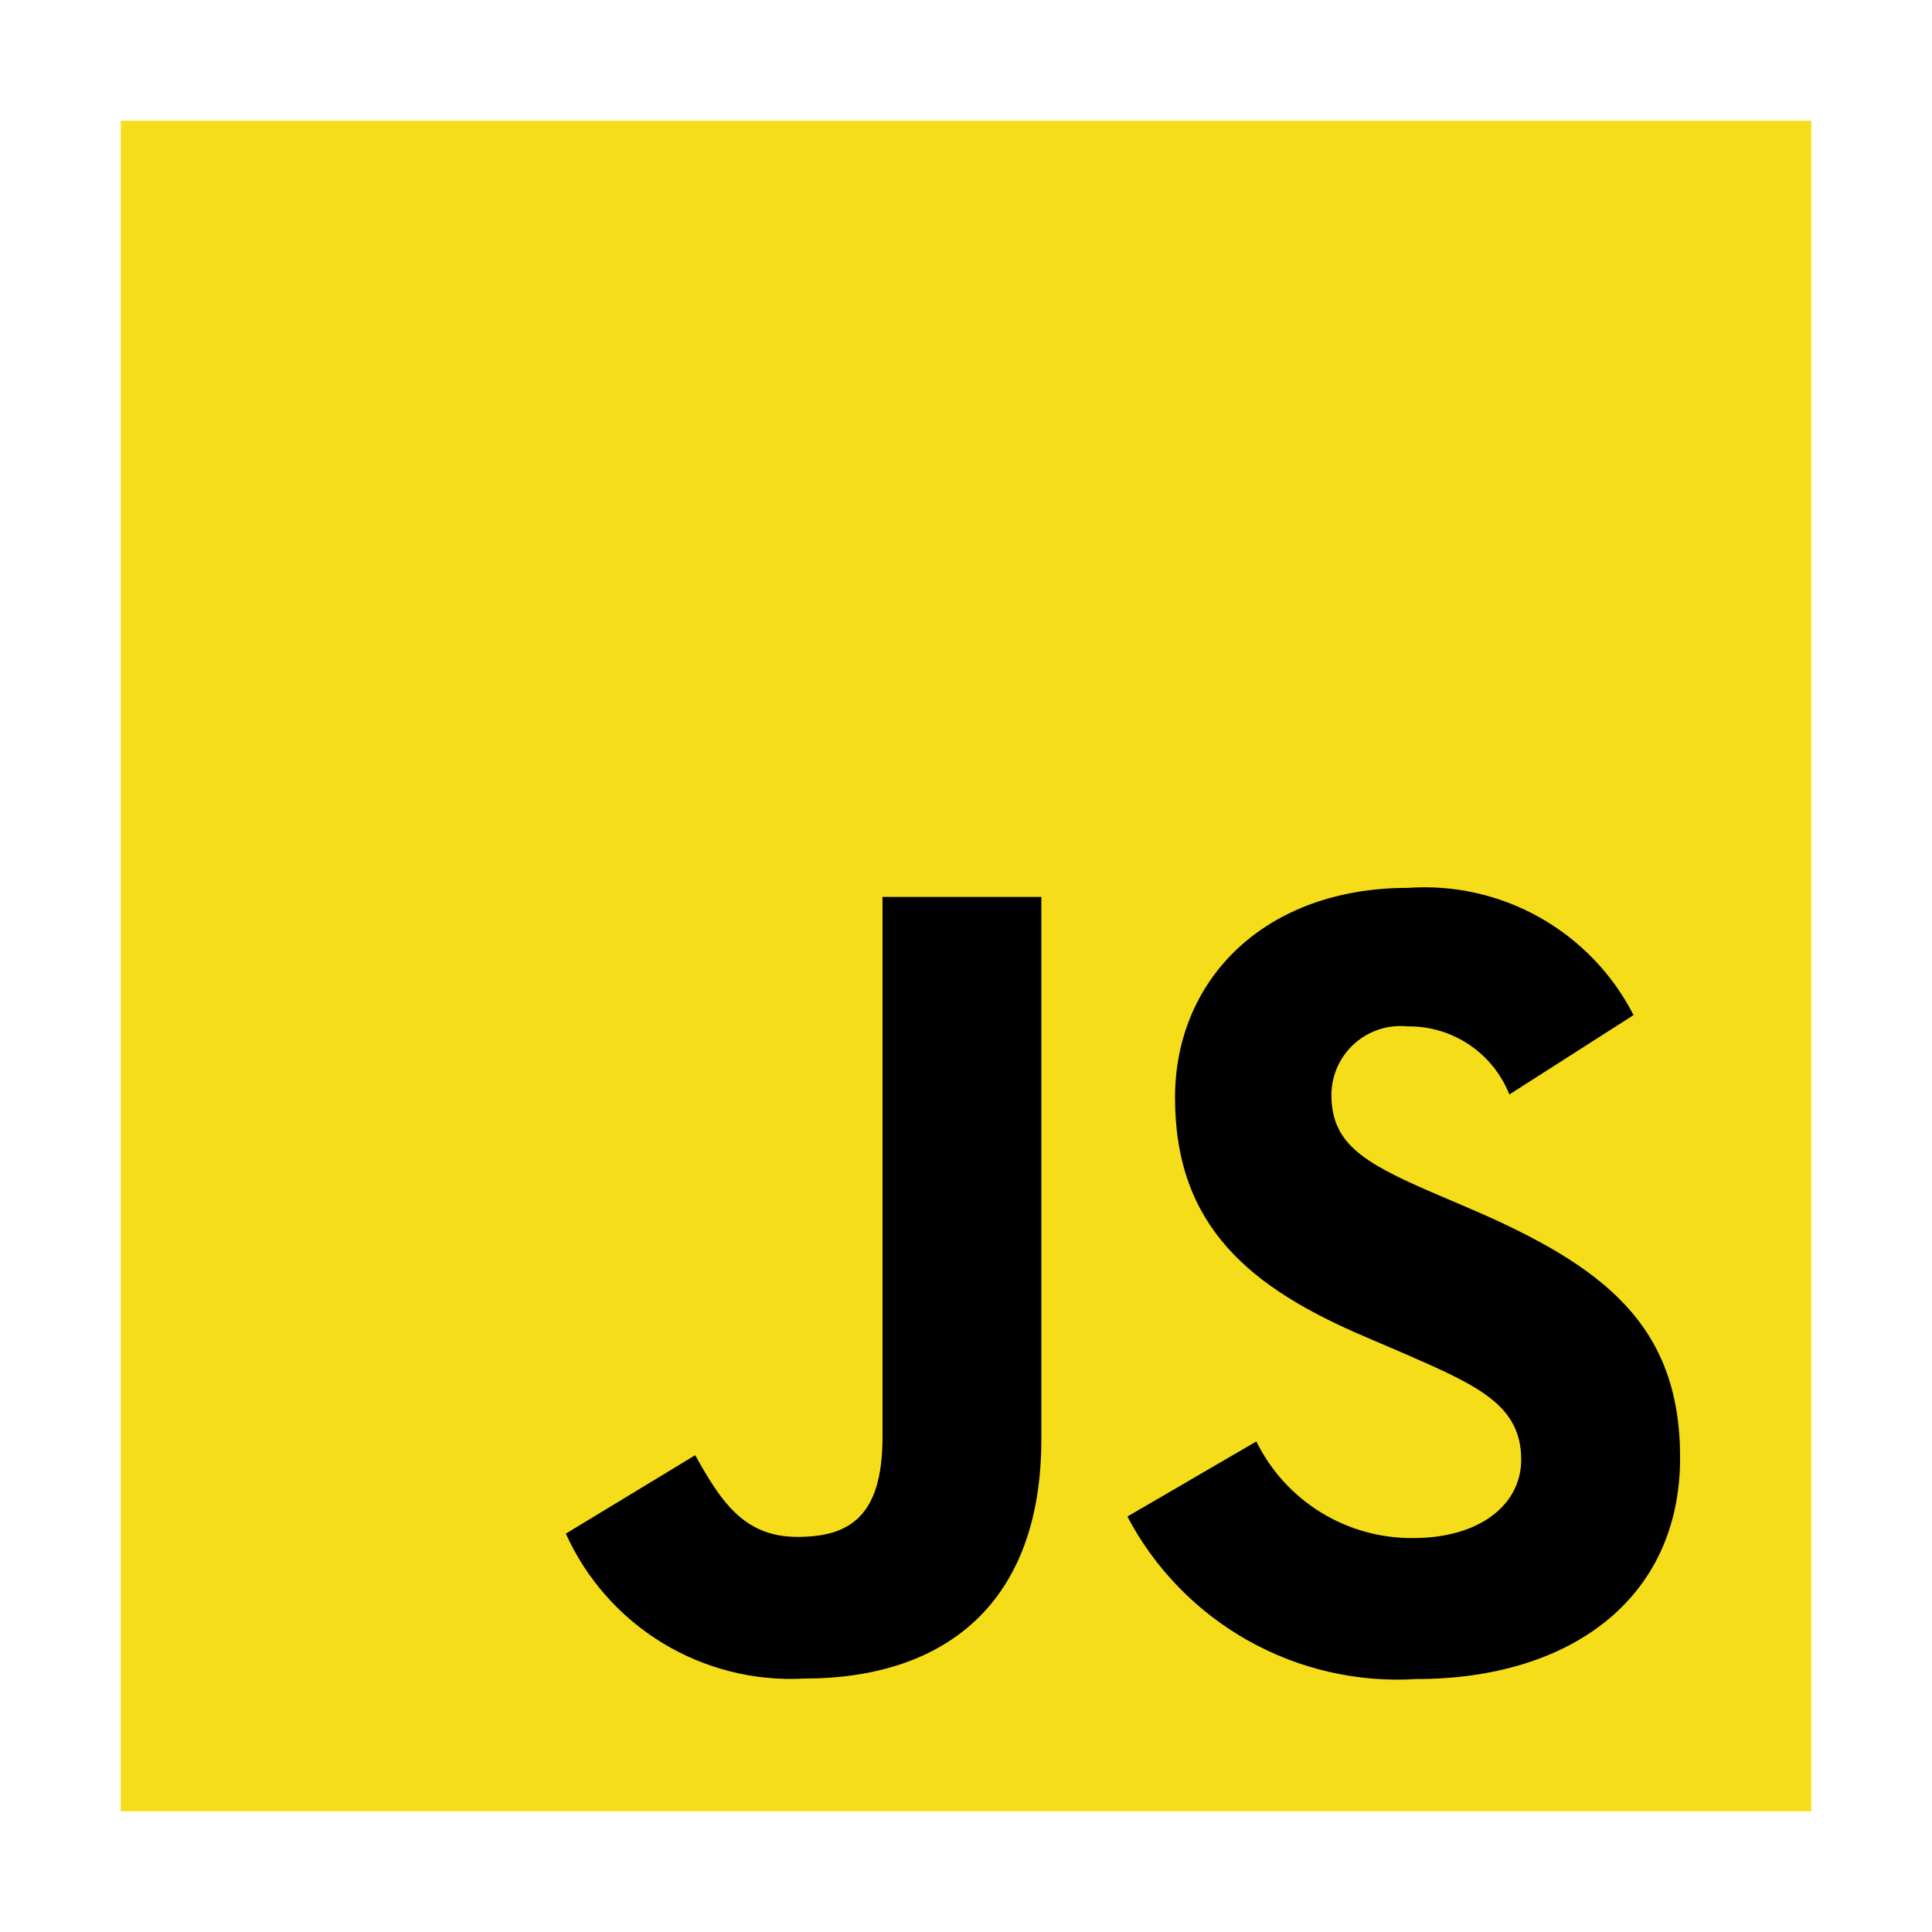
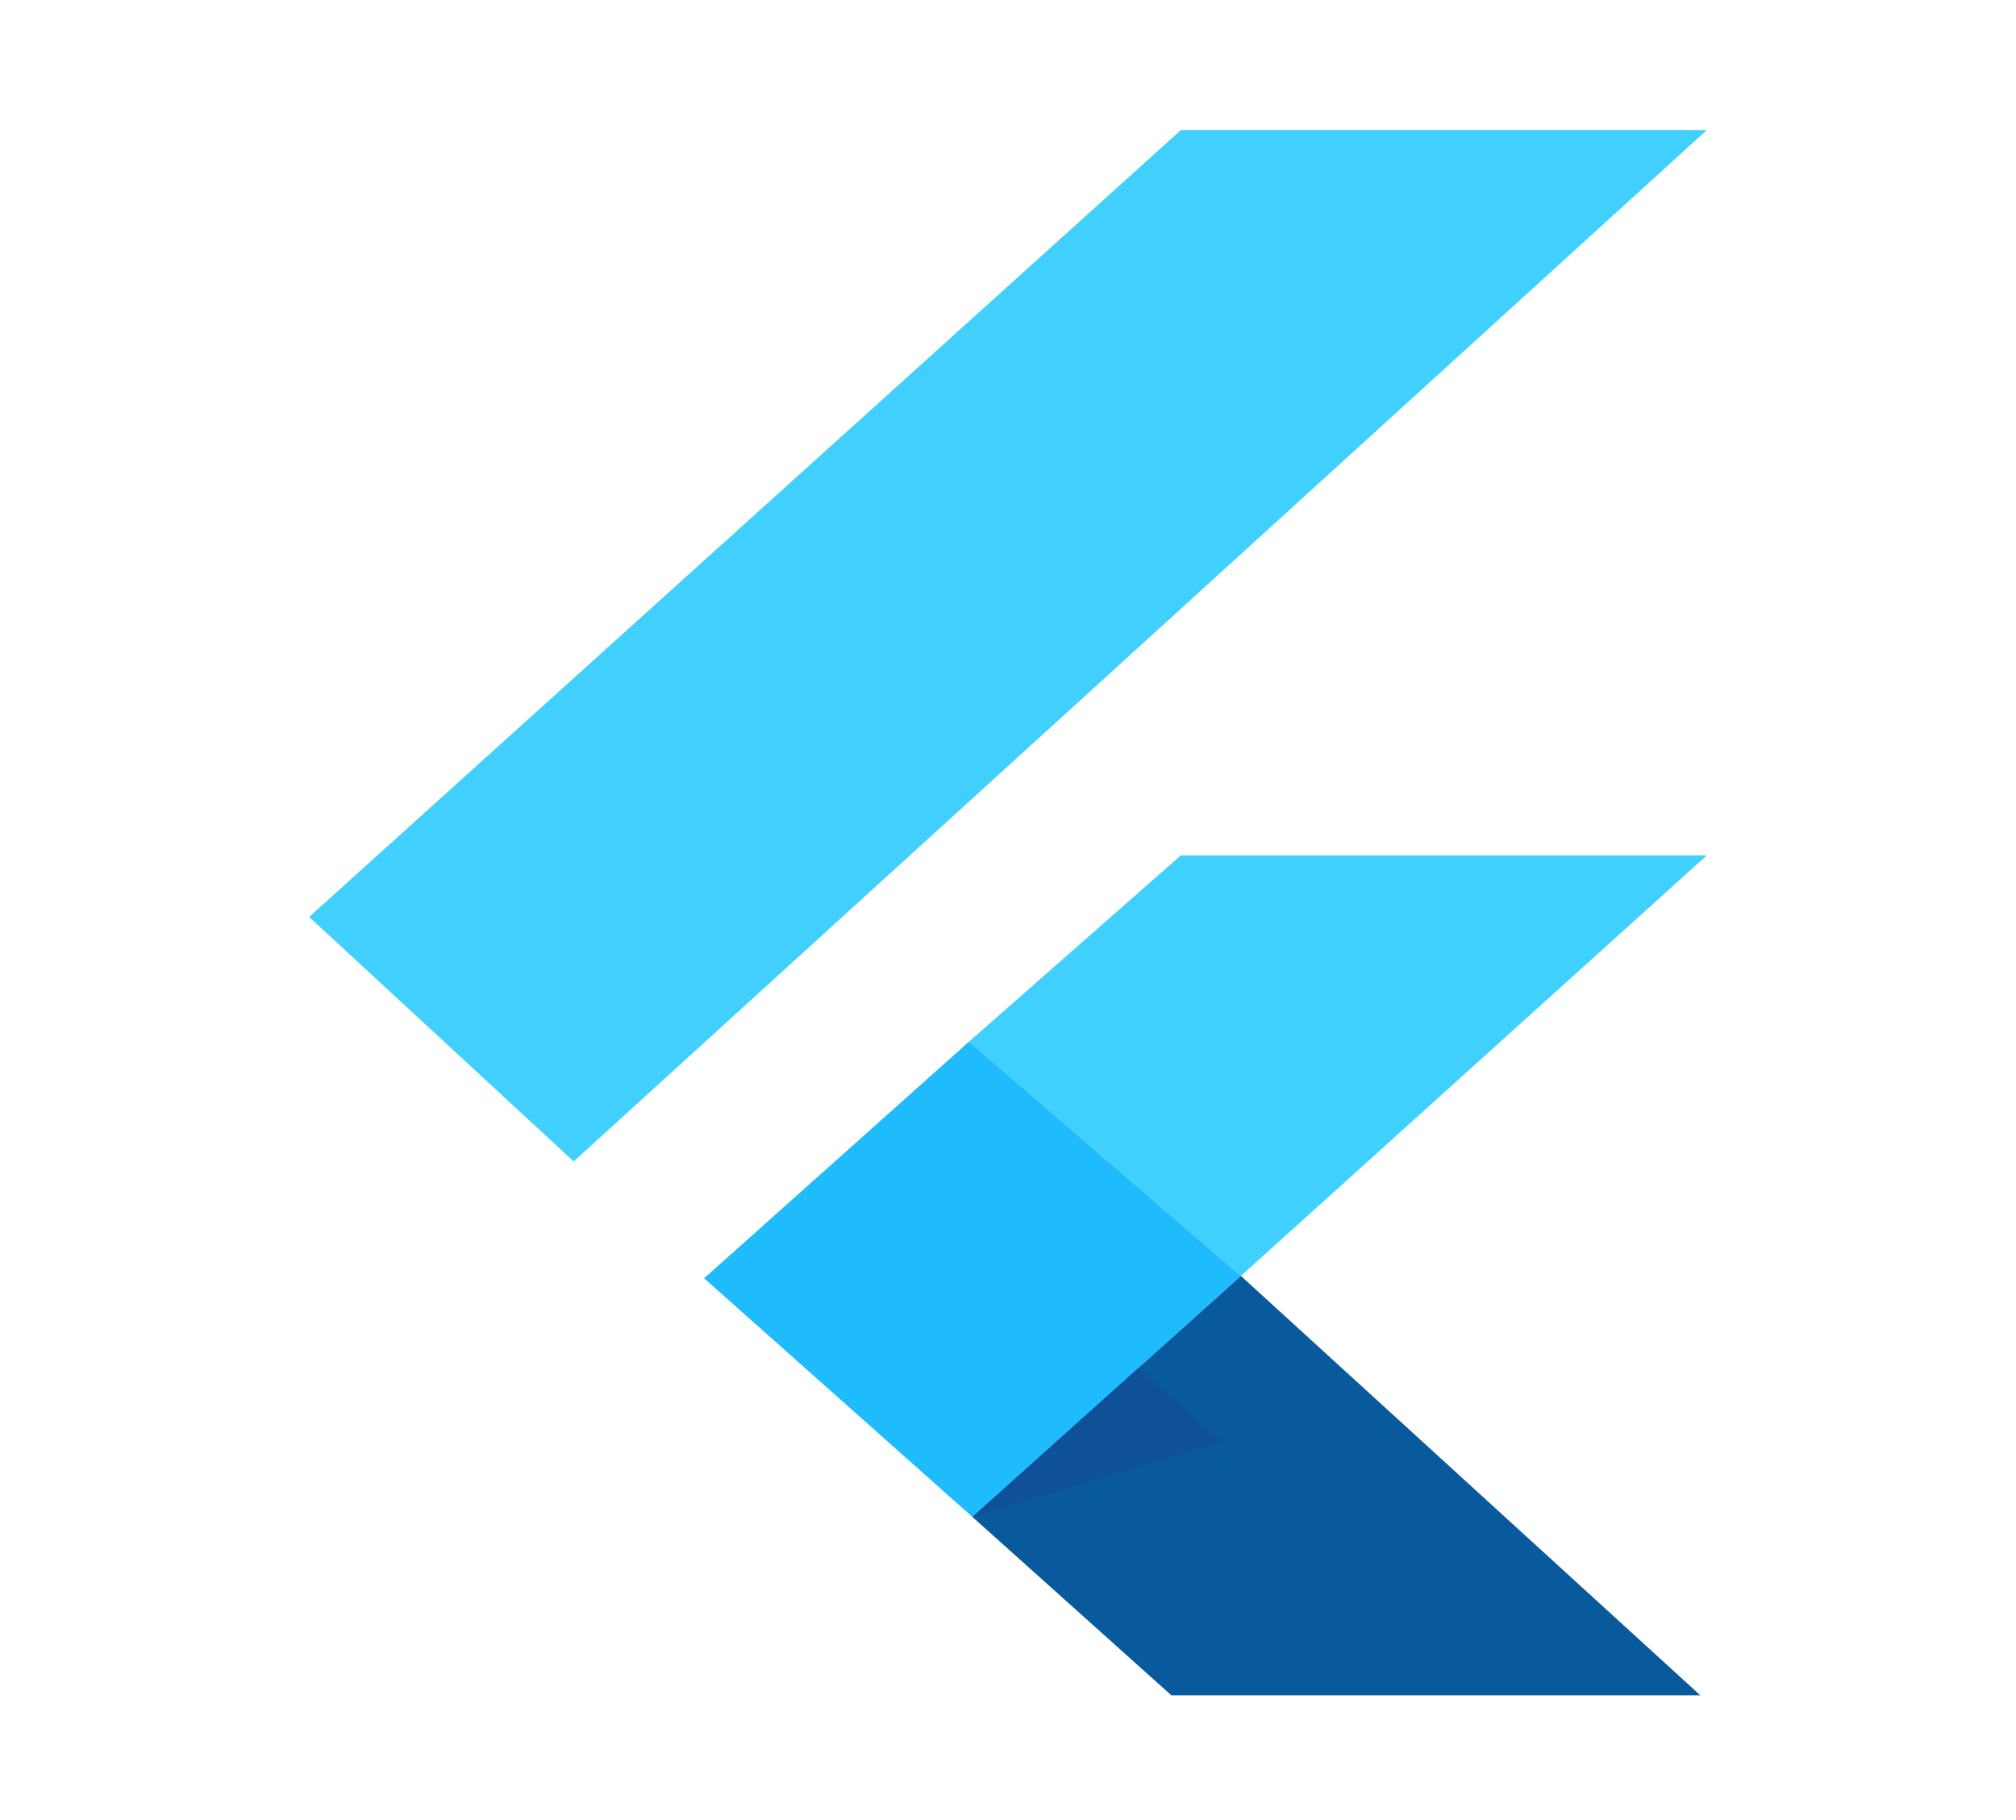
- <svg xmlns="http://www.w3.org/2000/svg" width="120" height="120" viewBox="0 0 120 120" fill="none">
-   <path d="M7.5 7.5H112.5V112.5H7.5V7.5Z" fill="#F5DE19" />
-   <path d="M78.034 89.531C78.928 91.349 80.318 92.876 82.043 93.938C83.768 94.999 85.758 95.552 87.784 95.531C91.871 95.531 94.485 93.487 94.485 90.656C94.485 87.281 91.8 86.074 87.3 84.105L84.832 83.047C77.707 80.014 72.983 76.215 72.983 68.183C72.983 60.784 78.608 55.148 87.431 55.148C90.288 54.941 93.142 55.581 95.637 56.986C98.132 58.391 100.159 60.499 101.464 63.049L93.75 67.98C93.248 66.716 92.373 65.635 91.242 64.879C90.111 64.124 88.776 63.73 87.416 63.75C86.823 63.691 86.224 63.755 85.657 63.94C85.09 64.125 84.567 64.427 84.123 64.824C83.679 65.222 83.323 65.709 83.077 66.252C82.831 66.795 82.701 67.384 82.695 67.98C82.695 70.939 84.529 72.139 88.763 73.98L91.23 75.037C99.615 78.634 104.355 82.297 104.355 90.536C104.355 99.42 97.376 104.287 88.005 104.287C84.354 104.52 80.713 103.691 77.522 101.901C74.332 100.11 71.727 97.434 70.024 94.196L78.034 89.531ZM43.178 90.386C44.726 93.135 46.136 95.46 49.526 95.46C52.766 95.46 54.814 94.192 54.814 89.261V55.71H64.68V89.392C64.68 99.608 58.68 104.258 49.946 104.258C46.859 104.426 43.793 103.657 41.151 102.051C38.51 100.444 36.416 98.076 35.145 95.257L43.178 90.386Z" fill="black" />
+ <svg xmlns="http://www.w3.org/2000/svg" width="113px" height="102px" viewBox="0 0 113 102" version="1.1">
+   <g id="surface1">
+     <path style=" stroke:none;fill-rule:nonzero;fill:rgb(25.098%,81.569%,99.216%);fill-opacity:1;" d="M 54.32 58.383 L 66.191 47.945 L 95.672 47.945 L 69.555 71.52 L 54.32 58.383 " />
+     <path style=" stroke:none;fill-rule:nonzero;fill:rgb(25.49%,81.569%,99.216%);fill-opacity:1;" d="M 17.328 51.398 L 32.156 65.102 L 95.672 7.289 L 66.191 7.289 Z M 17.328 51.398 " />
+     <path style=" stroke:none;fill-rule:nonzero;fill:rgb(12.157%,73.725%,99.216%);fill-opacity:1;" d="M 39.465 71.652 L 54.504 85.027 L 69.555 71.52 L 54.32 58.383 Z M 39.465 71.652 " />
+     <path style=" stroke:none;fill-rule:nonzero;fill:rgb(3.529%,35.294%,61.569%);fill-opacity:1;" d="M 54.504 85.027 L 69.555 71.52 L 95.305 95.027 L 65.656 95.027 Z M 54.504 85.027 " />
+     <path style=" stroke:none;fill-rule:nonzero;fill:rgb(5.49%,31.765%,60%);fill-opacity:1;" d="M 54.504 85.027 L 68.527 80.816 L 63.801 76.684 Z M 54.504 85.027 " />
+   </g>
</svg>
